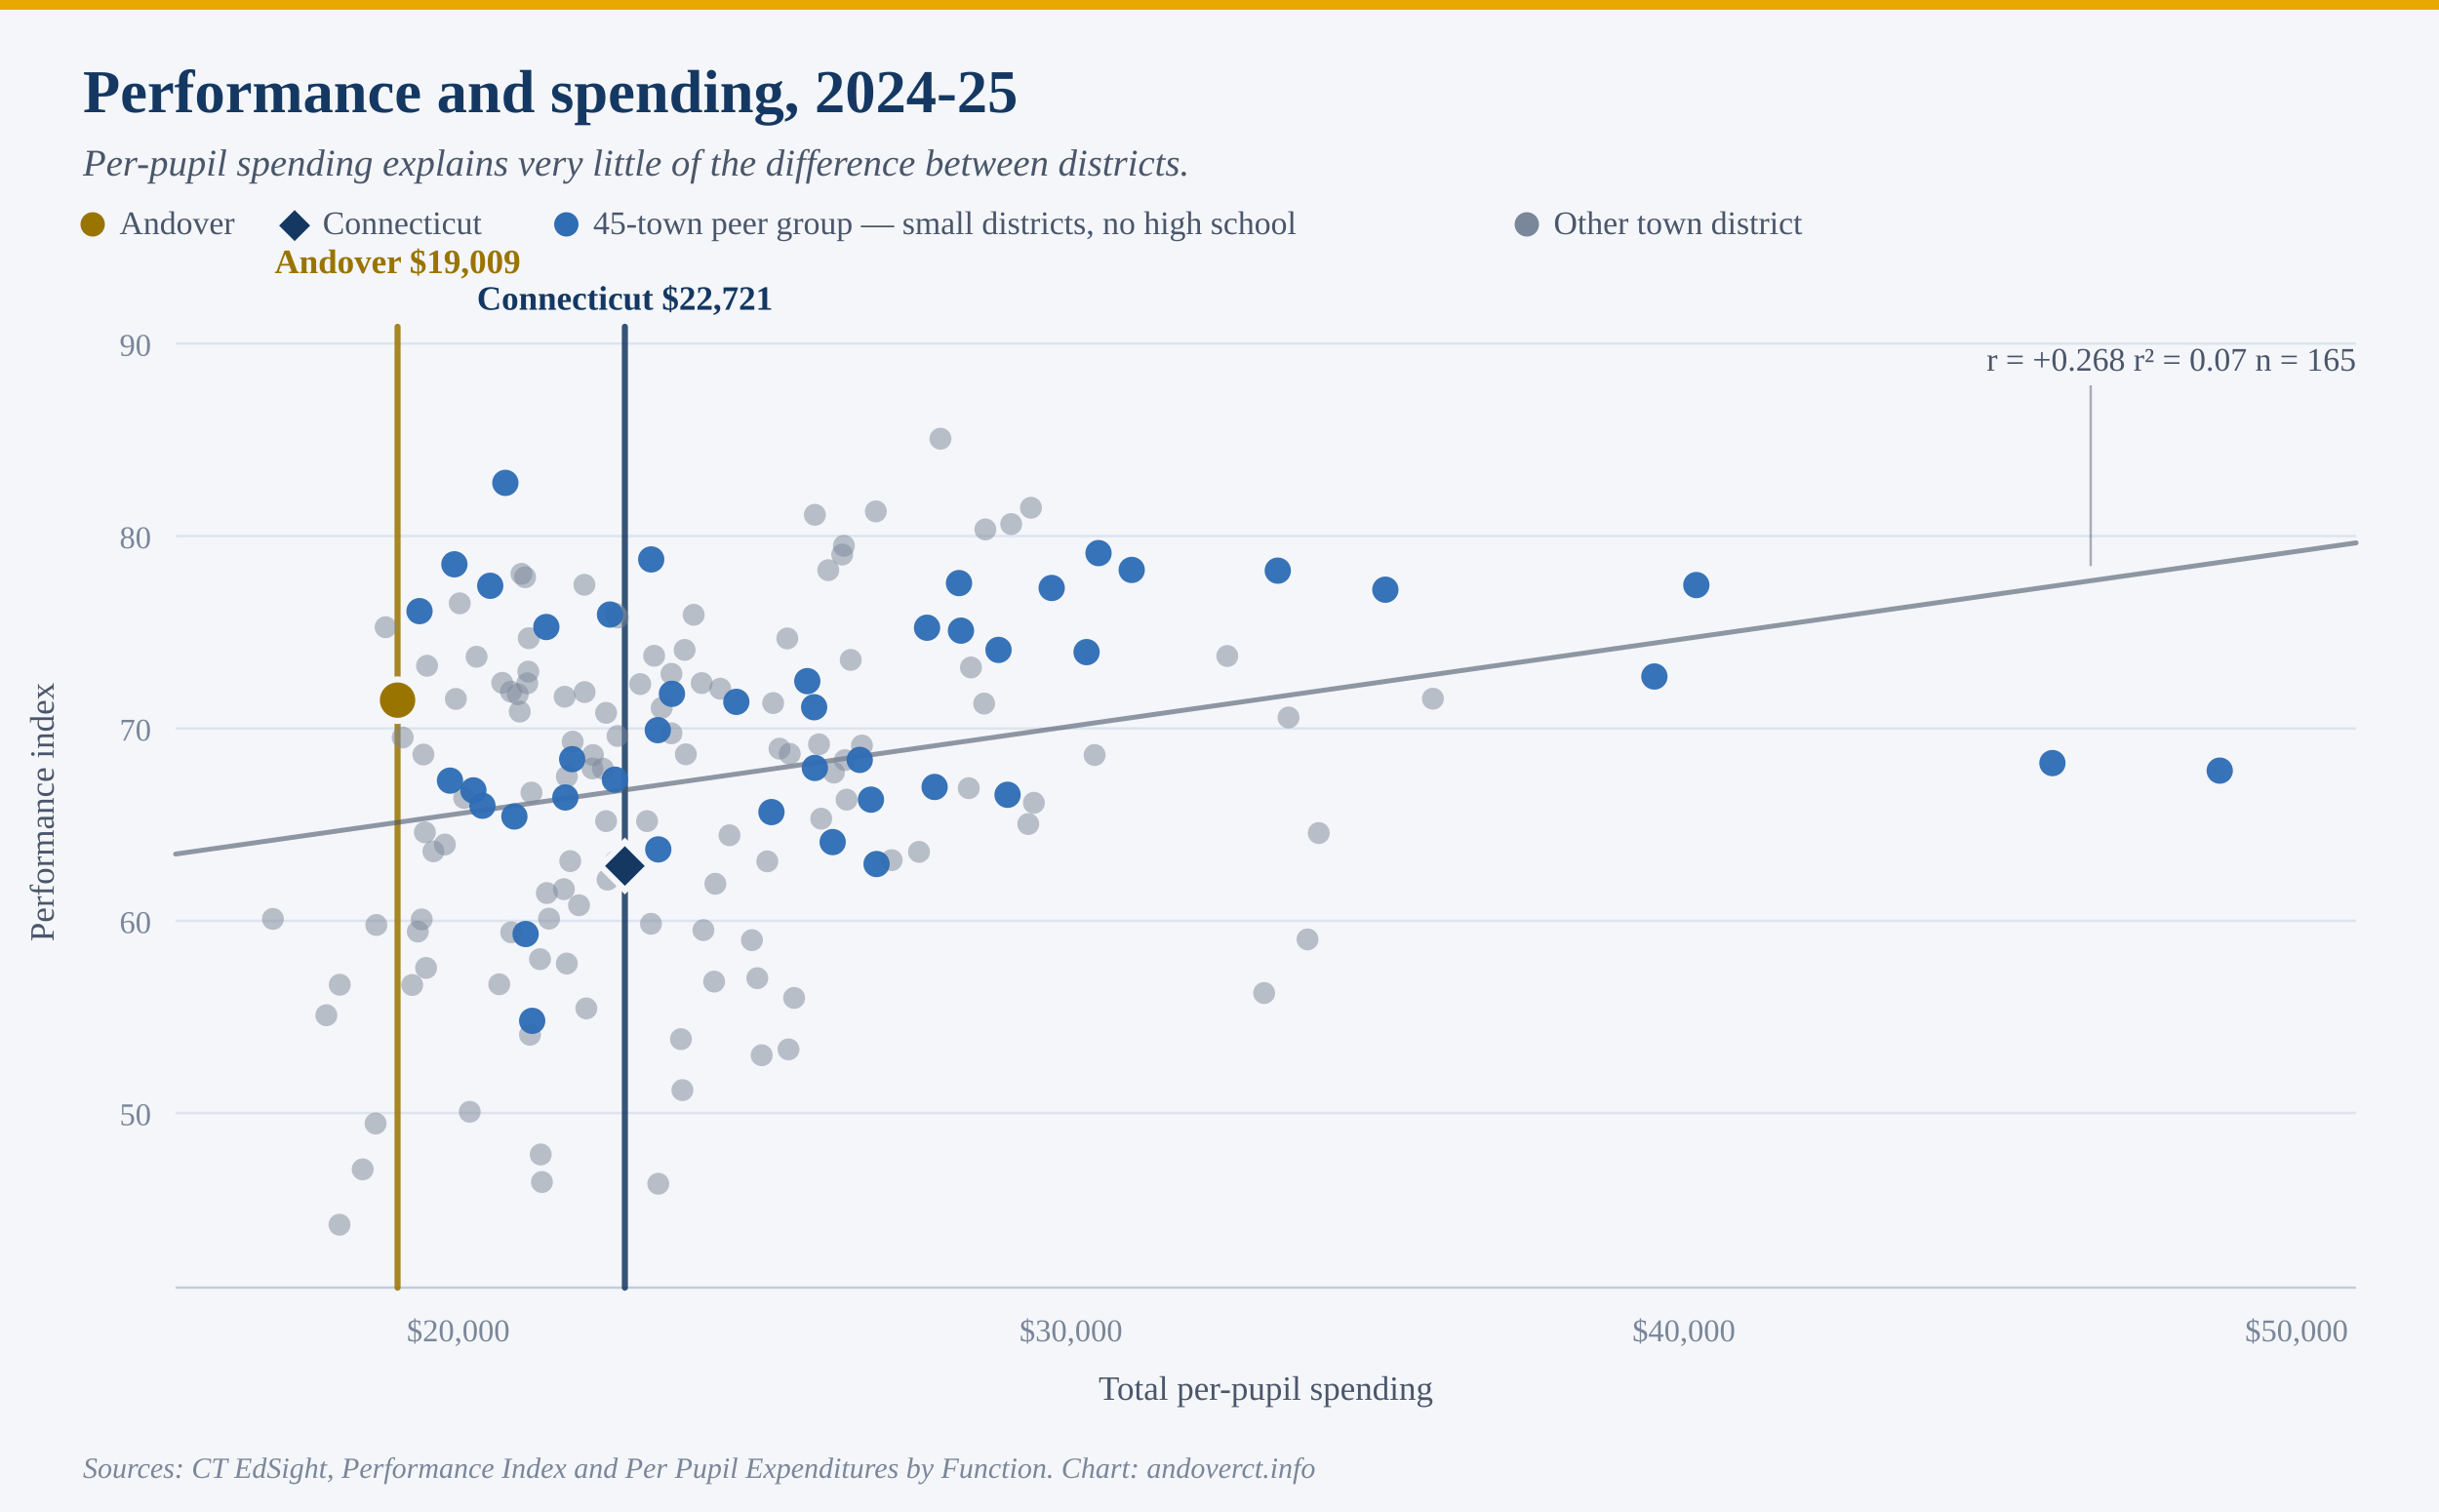
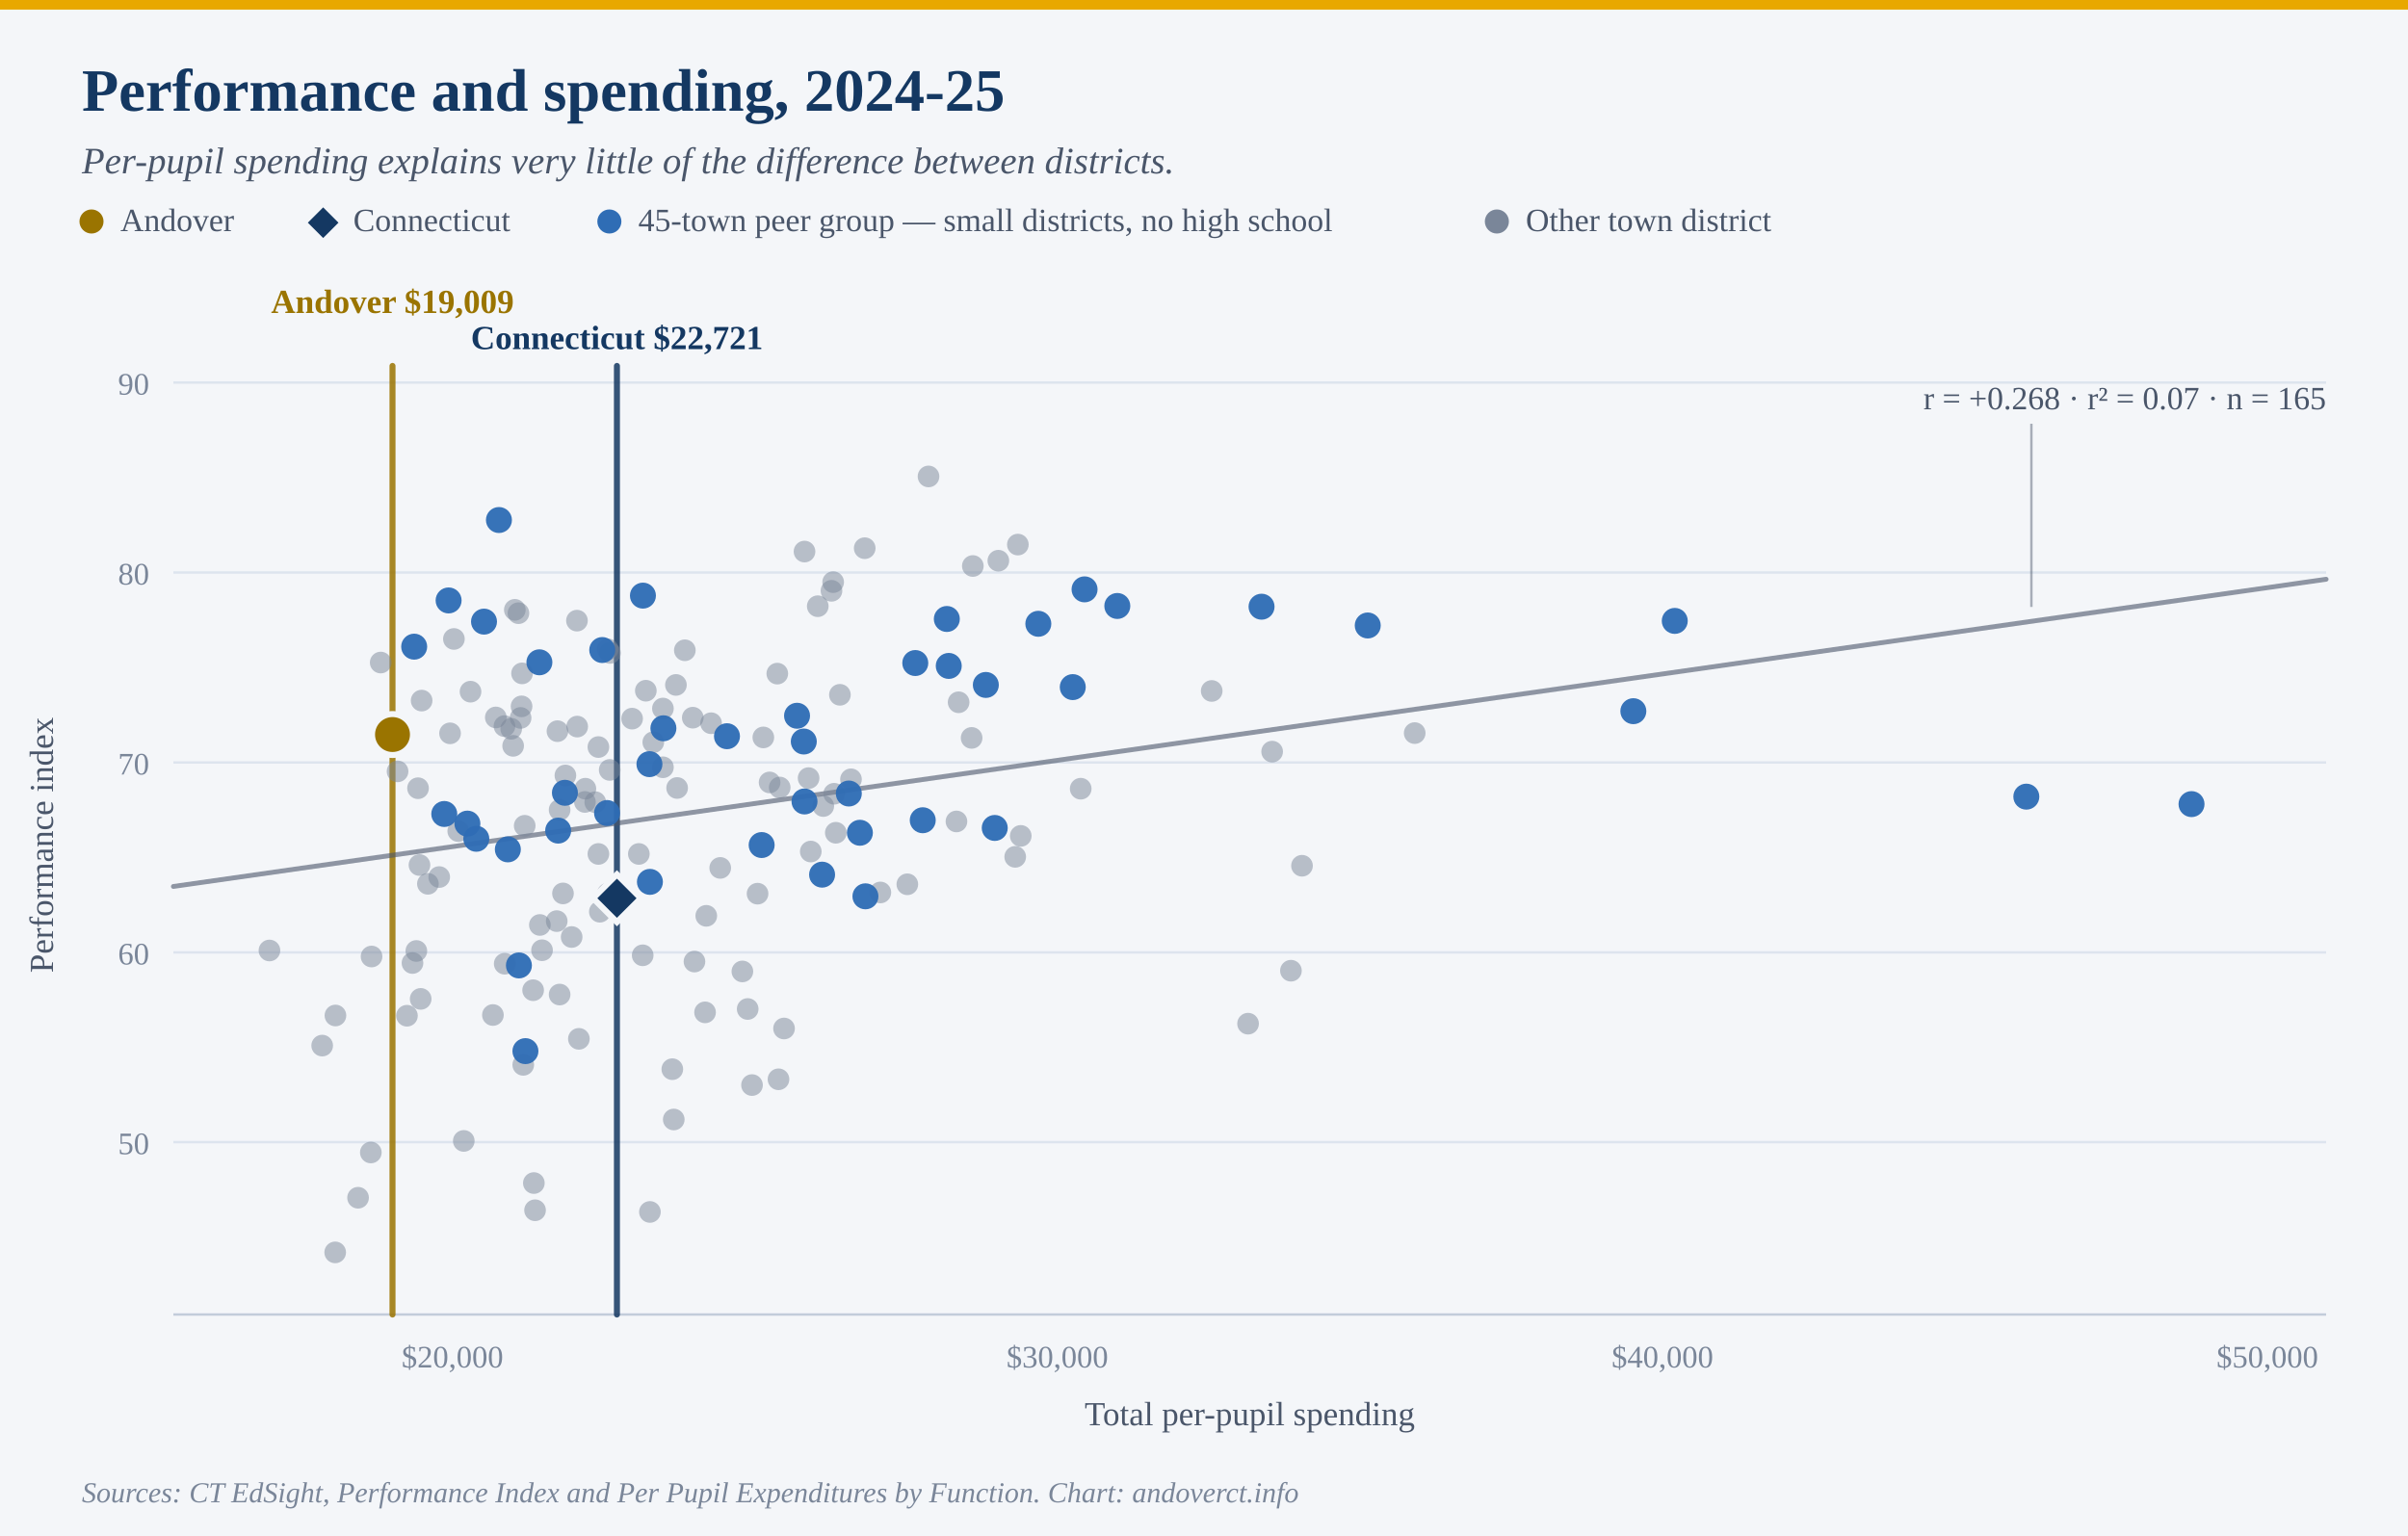
- <svg xmlns="http://www.w3.org/2000/svg" viewBox="0 0 1000 620" width="1000" height="620" role="img">
-   <rect width="1000" height="620" fill="#f4f6f9" />
+ <svg xmlns="http://www.w3.org/2000/svg" viewBox="0 0 1000 638" width="1000" height="638" role="img">
+   <rect width="1000" height="638" fill="#f4f6f9" />
  <rect x="0" y="0" width="1000" height="4" fill="#e8a800" />
  <text x="34" y="46" font-family="Georgia, 'Times New Roman', serif" font-size="25" font-weight="bold" fill="#143862">Performance and spending, 2024-25</text>
  <text x="34" y="72" font-family="Georgia, 'Times New Roman', serif" font-size="15.5" font-style="italic" fill="#4a566a">Per-pupil spending explains very little of the difference between districts.</text>
  <circle cx="38" cy="92" r="5" fill="#9a7400" />
-   <text x="49" y="96" font-family="Georgia, 'Times New Roman', serif" font-size="13.5" fill="#4a566a">Andover</text>
-   <rect x="116.3" y="88" width="9" height="9" fill="#143862" transform="rotate(45 120.8 92.5)" />
-   <text x="132.3" y="96" font-family="Georgia, 'Times New Roman', serif" font-size="13.5" fill="#4a566a">Connecticut</text>
-   <circle cx="232.2" cy="92" r="5" fill="#2f6db5" />
-   <text x="243.2" y="96" font-family="Georgia, 'Times New Roman', serif" font-size="13.5" fill="#4a566a">45-town peer group — small districts, no high school</text>
-   <circle cx="626.0" cy="92" r="5" fill="#7a8699" />
-   <text x="637.0" y="96" font-family="Georgia, 'Times New Roman', serif" font-size="13.5" fill="#4a566a">Other town district</text>
-   <line x1="72.0" y1="456.4" x2="966.0" y2="456.4" stroke="#dde4ee" stroke-width="1" stroke-opacity="1" stroke-linecap="butt" />
-   <text x="62.0" y="461.4" font-family="Georgia, 'Times New Roman', serif" font-size="13" fill="#7a8699" text-anchor="end" font-weight="normal" font-style="normal">50</text>
-   <line x1="72.0" y1="377.6" x2="966.0" y2="377.6" stroke="#dde4ee" stroke-width="1" stroke-opacity="1" stroke-linecap="butt" />
-   <text x="62.0" y="382.6" font-family="Georgia, 'Times New Roman', serif" font-size="13" fill="#7a8699" text-anchor="end" font-weight="normal" font-style="normal">60</text>
-   <line x1="72.0" y1="298.7" x2="966.0" y2="298.7" stroke="#dde4ee" stroke-width="1" stroke-opacity="1" stroke-linecap="butt" />
-   <text x="62.0" y="303.7" font-family="Georgia, 'Times New Roman', serif" font-size="13" fill="#7a8699" text-anchor="end" font-weight="normal" font-style="normal">70</text>
-   <line x1="72.0" y1="219.8" x2="966.0" y2="219.8" stroke="#dde4ee" stroke-width="1" stroke-opacity="1" stroke-linecap="butt" />
-   <text x="62.0" y="224.8" font-family="Georgia, 'Times New Roman', serif" font-size="13" fill="#7a8699" text-anchor="end" font-weight="normal" font-style="normal">80</text>
-   <line x1="72.0" y1="140.9" x2="966.0" y2="140.9" stroke="#dde4ee" stroke-width="1" stroke-opacity="1" stroke-linecap="butt" />
-   <text x="62.0" y="145.9" font-family="Georgia, 'Times New Roman', serif" font-size="13" fill="#7a8699" text-anchor="end" font-weight="normal" font-style="normal">90</text>
-   <text x="187.9" y="550.0" font-family="Georgia, 'Times New Roman', serif" font-size="13" fill="#7a8699" text-anchor="middle" font-weight="normal" font-style="normal">$20,000</text>
-   <text x="439.1" y="550.0" font-family="Georgia, 'Times New Roman', serif" font-size="13" fill="#7a8699" text-anchor="middle" font-weight="normal" font-style="normal">$30,000</text>
-   <text x="690.4" y="550.0" font-family="Georgia, 'Times New Roman', serif" font-size="13" fill="#7a8699" text-anchor="middle" font-weight="normal" font-style="normal">$40,000</text>
-   <text x="941.6" y="550.0" font-family="Georgia, 'Times New Roman', serif" font-size="13" fill="#7a8699" text-anchor="middle" font-weight="normal" font-style="normal">$50,000</text>
-   <line x1="72.0" y1="528.0" x2="966.0" y2="528.0" stroke="#c2ccda" stroke-width="1" stroke-opacity="1" stroke-linecap="butt" />
-   <text x="519.0" y="574.0" font-family="Georgia, 'Times New Roman', serif" font-size="14" fill="#4a566a" text-anchor="middle" font-weight="normal" font-style="normal">Total per-pupil spending</text>
-   <text x="22" y="333.0" font-family="Georgia, 'Times New Roman', serif" font-size="14" fill="#4a566a" text-anchor="middle" transform="rotate(-90 22 333.0)">Performance index</text>
-   <line x1="163.0" y1="134.0" x2="163.0" y2="528.0" stroke="#9a7400" stroke-width="2.5" stroke-opacity="0.85" stroke-linecap="round" />
-   <text x="163.0" y="112.0" font-family="Georgia, 'Times New Roman', serif" font-size="14" fill="#9a7400" text-anchor="middle" font-weight="bold" font-style="normal">Andover $19,009</text>
-   <line x1="256.2" y1="134.0" x2="256.2" y2="528.0" stroke="#143862" stroke-width="2.5" stroke-opacity="0.85" stroke-linecap="round" />
-   <text x="256.2" y="127.0" font-family="Georgia, 'Times New Roman', serif" font-size="14" fill="#143862" text-anchor="middle" font-weight="bold" font-style="normal">Connecticut $22,721</text>
-   <line x1="72.0" y1="350.2" x2="966.0" y2="222.6" stroke="#4a566a" stroke-width="2" stroke-opacity="0.6" stroke-linecap="round" />
-   <line x1="857.2" y1="158.0" x2="857.2" y2="232.1" stroke="#4a566a" stroke-width="1" stroke-opacity="0.45" stroke-linecap="butt" />
-   <text x="966.0" y="152.0" font-family="Georgia, 'Times New Roman', serif" font-size="13.5" fill="#4a566a" text-anchor="end" font-weight="normal" font-style="normal">r = +0.268   r² = 0.07   n = 165</text>
-   <circle cx="192.6" cy="455.9" r="4.5" fill="#7a8699" fill-opacity="0.5" />
-   <circle cx="252.4" cy="251.7" r="4.5" fill="#7a8699" fill-opacity="0.5" />
-   <circle cx="275.3" cy="300.7" r="4.5" fill="#7a8699" fill-opacity="0.5" />
-   <circle cx="165.1" cy="302.4" r="4.5" fill="#7a8699" fill-opacity="0.5" />
-   <circle cx="312.3" cy="432.7" r="4.5" fill="#7a8699" fill-opacity="0.5" />
-   <circle cx="271.3" cy="290.3" r="4.5" fill="#7a8699" fill-opacity="0.5" />
-   <circle cx="423.9" cy="329.2" r="4.5" fill="#7a8699" fill-opacity="0.5" />
-   <circle cx="148.7" cy="479.5" r="4.5" fill="#7a8699" fill-opacity="0.5" />
-   <circle cx="224.2" cy="366.2" r="4.5" fill="#7a8699" fill-opacity="0.5" />
-   <circle cx="243.1" cy="309.6" r="4.5" fill="#7a8699" fill-opacity="0.5" />
-   <circle cx="317.0" cy="288.3" r="4.5" fill="#7a8699" fill-opacity="0.5" />
-   <circle cx="215.3" cy="236.7" r="4.5" fill="#7a8699" fill-opacity="0.5" />
-   <circle cx="347.1" cy="327.9" r="4.5" fill="#7a8699" fill-opacity="0.5" />
-   <circle cx="253.2" cy="301.8" r="4.5" fill="#7a8699" fill-opacity="0.5" />
-   <circle cx="175.1" cy="273.0" r="4.5" fill="#7a8699" fill-opacity="0.5" />
-   <circle cx="247.2" cy="315.2" r="4.5" fill="#7a8699" fill-opacity="0.5" />
-   <circle cx="133.8" cy="416.3" r="4.5" fill="#7a8699" fill-opacity="0.5" />
-   <circle cx="359.1" cy="209.7" r="4.5" fill="#7a8699" fill-opacity="0.5" />
-   <circle cx="323.3" cy="430.3" r="4.5" fill="#7a8699" fill-opacity="0.5" />
-   <circle cx="275.3" cy="276.3" r="4.5" fill="#7a8699" fill-opacity="0.5" />
-   <circle cx="336.7" cy="335.7" r="4.5" fill="#7a8699" fill-opacity="0.5" />
-   <circle cx="281.2" cy="309.3" r="4.5" fill="#7a8699" fill-opacity="0.5" />
-   <circle cx="139.3" cy="403.8" r="4.5" fill="#7a8699" fill-opacity="0.5" />
-   <circle cx="174.7" cy="396.9" r="4.5" fill="#7a8699" fill-opacity="0.5" />
-   <circle cx="295.3" cy="282.4" r="4.5" fill="#7a8699" fill-opacity="0.5" />
-   <circle cx="365.6" cy="352.7" r="4.5" fill="#7a8699" fill-opacity="0.5" />
-   <circle cx="195.4" cy="269.3" r="4.5" fill="#7a8699" fill-opacity="0.5" />
-   <circle cx="172.9" cy="377.0" r="4.5" fill="#7a8699" fill-opacity="0.5" />
-   <circle cx="322.8" cy="261.8" r="4.5" fill="#7a8699" fill-opacity="0.5" />
-   <circle cx="213.8" cy="235.3" r="4.5" fill="#7a8699" fill-opacity="0.5" />
-   <circle cx="253.3" cy="253.2" r="4.5" fill="#7a8699" fill-opacity="0.5" />
-   <circle cx="239.7" cy="283.8" r="4.5" fill="#7a8699" fill-opacity="0.5" />
-   <circle cx="414.6" cy="214.9" r="4.5" fill="#7a8699" fill-opacity="0.5" />
-   <circle cx="171.3" cy="382.0" r="4.5" fill="#7a8699" fill-opacity="0.5" />
-   <circle cx="231.2" cy="364.6" r="4.5" fill="#7a8699" fill-opacity="0.5" />
-   <circle cx="284.4" cy="252.1" r="4.5" fill="#7a8699" fill-opacity="0.5" />
-   <circle cx="310.5" cy="401.1" r="4.5" fill="#7a8699" fill-opacity="0.5" />
-   <circle cx="222.2" cy="484.7" r="4.5" fill="#7a8699" fill-opacity="0.5" />
-   <circle cx="221.4" cy="393.3" r="4.5" fill="#7a8699" fill-opacity="0.5" />
-   <circle cx="319.6" cy="307.0" r="4.5" fill="#7a8699" fill-opacity="0.5" />
-   <circle cx="174.2" cy="341.3" r="4.5" fill="#7a8699" fill-opacity="0.5" />
-   <circle cx="346.0" cy="223.8" r="4.5" fill="#7a8699" fill-opacity="0.5" />
-   <circle cx="217.3" cy="424.3" r="4.5" fill="#7a8699" fill-opacity="0.5" />
-   <circle cx="111.9" cy="376.8" r="4.5" fill="#7a8699" fill-opacity="0.5" />
-   <circle cx="325.6" cy="409.2" r="4.5" fill="#7a8699" fill-opacity="0.5" />
-   <circle cx="341.9" cy="316.8" r="4.5" fill="#7a8699" fill-opacity="0.5" />
-   <circle cx="216.6" cy="275.4" r="4.5" fill="#7a8699" fill-opacity="0.5" />
-   <circle cx="233.8" cy="353.1" r="4.5" fill="#7a8699" fill-opacity="0.5" />
-   <circle cx="169.0" cy="403.9" r="4.5" fill="#7a8699" fill-opacity="0.5" />
-   <circle cx="139.2" cy="502.2" r="4.5" fill="#7a8699" fill-opacity="0.5" />
-   <circle cx="385.6" cy="179.9" r="4.5" fill="#7a8699" fill-opacity="0.5" />
-   <circle cx="287.7" cy="280.1" r="4.5" fill="#7a8699" fill-opacity="0.5" />
-   <circle cx="221.7" cy="473.4" r="4.5" fill="#7a8699" fill-opacity="0.5" />
-   <circle cx="269.9" cy="485.4" r="4.5" fill="#7a8699" fill-opacity="0.5" />
-   <circle cx="237.4" cy="371.2" r="4.5" fill="#7a8699" fill-opacity="0.5" />
-   <circle cx="265.3" cy="336.7" r="4.5" fill="#7a8699" fill-opacity="0.5" />
-   <circle cx="268.2" cy="268.9" r="4.5" fill="#7a8699" fill-opacity="0.5" />
-   <circle cx="242.9" cy="315.1" r="4.5" fill="#7a8699" fill-opacity="0.5" />
-   <circle cx="205.9" cy="280.0" r="4.5" fill="#7a8699" fill-opacity="0.5" />
-   <circle cx="216.2" cy="280.2" r="4.5" fill="#7a8699" fill-opacity="0.5" />
-   <circle cx="266.9" cy="378.8" r="4.5" fill="#7a8699" fill-opacity="0.5" />
-   <circle cx="279.8" cy="447.0" r="4.5" fill="#7a8699" fill-opacity="0.5" />
-   <circle cx="403.5" cy="288.5" r="4.5" fill="#7a8699" fill-opacity="0.5" />
-   <circle cx="248.5" cy="292.3" r="4.5" fill="#7a8699" fill-opacity="0.5" />
-   <circle cx="209.6" cy="382.3" r="4.5" fill="#7a8699" fill-opacity="0.5" />
-   <circle cx="248.5" cy="336.7" r="4.5" fill="#7a8699" fill-opacity="0.5" />
-   <circle cx="225.1" cy="376.7" r="4.5" fill="#7a8699" fill-opacity="0.5" />
-   <circle cx="234.8" cy="304.1" r="4.5" fill="#7a8699" fill-opacity="0.5" />
-   <circle cx="204.7" cy="403.6" r="4.5" fill="#7a8699" fill-opacity="0.5" />
-   <circle cx="536.1" cy="385.2" r="4.5" fill="#7a8699" fill-opacity="0.5" />
-   <circle cx="540.7" cy="341.6" r="4.5" fill="#7a8699" fill-opacity="0.5" />
-   <circle cx="280.7" cy="266.5" r="4.5" fill="#7a8699" fill-opacity="0.5" />
-   <circle cx="421.6" cy="337.9" r="4.5" fill="#7a8699" fill-opacity="0.5" />
-   <circle cx="397.2" cy="323.2" r="4.5" fill="#7a8699" fill-opacity="0.5" />
-   <circle cx="528.3" cy="294.2" r="4.5" fill="#7a8699" fill-opacity="0.5" />
-   <circle cx="213.1" cy="291.8" r="4.5" fill="#7a8699" fill-opacity="0.5" />
-   <circle cx="518.3" cy="407.2" r="4.5" fill="#7a8699" fill-opacity="0.5" />
-   <circle cx="503.2" cy="269.0" r="4.5" fill="#7a8699" fill-opacity="0.5" />
-   <circle cx="448.8" cy="309.6" r="4.5" fill="#7a8699" fill-opacity="0.5" />
-   <circle cx="323.8" cy="309.1" r="4.5" fill="#7a8699" fill-opacity="0.5" />
-   <circle cx="335.8" cy="305.2" r="4.5" fill="#7a8699" fill-opacity="0.5" />
-   <circle cx="231.5" cy="285.7" r="4.5" fill="#7a8699" fill-opacity="0.5" />
-   <circle cx="398.1" cy="273.7" r="4.5" fill="#7a8699" fill-opacity="0.5" />
-   <circle cx="339.6" cy="233.8" r="4.5" fill="#7a8699" fill-opacity="0.5" />
-   <circle cx="293.3" cy="362.4" r="4.5" fill="#7a8699" fill-opacity="0.5" />
-   <circle cx="353.4" cy="305.7" r="4.5" fill="#7a8699" fill-opacity="0.5" />
-   <circle cx="345.3" cy="227.4" r="4.5" fill="#7a8699" fill-opacity="0.5" />
-   <circle cx="216.8" cy="261.7" r="4.5" fill="#7a8699" fill-opacity="0.5" />
-   <circle cx="182.4" cy="346.3" r="4.5" fill="#7a8699" fill-opacity="0.5" />
-   <circle cx="190.3" cy="327.2" r="4.5" fill="#7a8699" fill-opacity="0.5" />
-   <circle cx="239.6" cy="239.8" r="4.5" fill="#7a8699" fill-opacity="0.5" />
-   <circle cx="232.4" cy="318.4" r="4.5" fill="#7a8699" fill-opacity="0.5" />
-   <circle cx="158.1" cy="257.2" r="4.5" fill="#7a8699" fill-opacity="0.5" />
-   <circle cx="186.9" cy="286.6" r="4.5" fill="#7a8699" fill-opacity="0.5" />
-   <circle cx="314.6" cy="353.2" r="4.5" fill="#7a8699" fill-opacity="0.5" />
-   <circle cx="292.8" cy="402.5" r="4.5" fill="#7a8699" fill-opacity="0.5" />
-   <circle cx="348.8" cy="270.6" r="4.5" fill="#7a8699" fill-opacity="0.5" />
-   <circle cx="240.4" cy="413.5" r="4.5" fill="#7a8699" fill-opacity="0.5" />
-   <circle cx="212.3" cy="284.7" r="4.5" fill="#7a8699" fill-opacity="0.5" />
-   <circle cx="252.4" cy="353.2" r="4.5" fill="#7a8699" fill-opacity="0.5" />
-   <circle cx="376.8" cy="349.3" r="4.5" fill="#7a8699" fill-opacity="0.5" />
-   <circle cx="209.5" cy="283.6" r="4.5" fill="#7a8699" fill-opacity="0.5" />
-   <circle cx="232.4" cy="395.1" r="4.5" fill="#7a8699" fill-opacity="0.5" />
-   <circle cx="188.5" cy="247.4" r="4.5" fill="#7a8699" fill-opacity="0.5" />
-   <circle cx="177.7" cy="349.1" r="4.5" fill="#7a8699" fill-opacity="0.5" />
-   <circle cx="299.1" cy="342.5" r="4.5" fill="#7a8699" fill-opacity="0.5" />
-   <circle cx="154.0" cy="460.7" r="4.5" fill="#7a8699" fill-opacity="0.5" />
-   <circle cx="346.4" cy="311.7" r="4.5" fill="#7a8699" fill-opacity="0.5" />
-   <circle cx="249.1" cy="360.7" r="4.5" fill="#7a8699" fill-opacity="0.5" />
-   <circle cx="262.5" cy="280.5" r="4.5" fill="#7a8699" fill-opacity="0.5" />
-   <circle cx="154.3" cy="379.3" r="4.5" fill="#7a8699" fill-opacity="0.5" />
-   <circle cx="587.5" cy="286.5" r="4.5" fill="#7a8699" fill-opacity="0.5" />
-   <circle cx="422.7" cy="208.2" r="4.5" fill="#7a8699" fill-opacity="0.5" />
-   <circle cx="404.0" cy="217.1" r="4.5" fill="#7a8699" fill-opacity="0.5" />
-   <circle cx="217.9" cy="325.0" r="4.5" fill="#7a8699" fill-opacity="0.5" />
-   <circle cx="334.1" cy="211.1" r="4.5" fill="#7a8699" fill-opacity="0.5" />
-   <circle cx="279.2" cy="426.1" r="4.5" fill="#7a8699" fill-opacity="0.5" />
-   <circle cx="308.3" cy="385.5" r="4.5" fill="#7a8699" fill-opacity="0.5" />
-   <circle cx="288.4" cy="381.4" r="4.5" fill="#7a8699" fill-opacity="0.5" />
-   <circle cx="173.6" cy="309.4" r="4.5" fill="#7a8699" fill-opacity="0.5" />
-   <circle cx="352.5" cy="311.6" r="5.4" fill="#2f6db5" fill-opacity="0.95" />
-   <circle cx="234.6" cy="311.3" r="5.4" fill="#2f6db5" fill-opacity="0.95" />
-   <circle cx="186.3" cy="231.4" r="5.4" fill="#2f6db5" fill-opacity="0.95" />
-   <circle cx="331.0" cy="279.3" r="5.4" fill="#2f6db5" fill-opacity="0.95" />
-   <circle cx="194.1" cy="324.1" r="5.4" fill="#2f6db5" fill-opacity="0.95" />
-   <circle cx="678.3" cy="277.4" r="5.4" fill="#2f6db5" fill-opacity="0.95" />
-   <circle cx="184.5" cy="320.1" r="5.4" fill="#2f6db5" fill-opacity="0.95" />
-   <circle cx="341.4" cy="345.3" r="5.4" fill="#2f6db5" fill-opacity="0.95" />
-   <circle cx="393.2" cy="239.1" r="5.4" fill="#2f6db5" fill-opacity="0.95" />
-   <circle cx="523.9" cy="234.0" r="5.4" fill="#2f6db5" fill-opacity="0.95" />
-   <circle cx="252.1" cy="319.7" r="5.4" fill="#2f6db5" fill-opacity="0.95" />
-   <circle cx="695.5" cy="239.9" r="5.4" fill="#2f6db5" fill-opacity="0.95" />
-   <circle cx="409.4" cy="266.5" r="5.4" fill="#2f6db5" fill-opacity="0.95" />
-   <circle cx="250.1" cy="252.0" r="5.4" fill="#2f6db5" fill-opacity="0.95" />
-   <circle cx="267.0" cy="229.4" r="5.4" fill="#2f6db5" fill-opacity="0.95" />
-   <circle cx="394.0" cy="258.6" r="5.4" fill="#2f6db5" fill-opacity="0.95" />
-   <circle cx="269.7" cy="299.4" r="5.4" fill="#2f6db5" fill-opacity="0.95" />
-   <circle cx="383.2" cy="322.7" r="5.4" fill="#2f6db5" fill-opacity="0.95" />
-   <circle cx="445.5" cy="267.4" r="5.4" fill="#2f6db5" fill-opacity="0.95" />
-   <circle cx="224.0" cy="257.1" r="5.4" fill="#2f6db5" fill-opacity="0.95" />
-   <circle cx="568.0" cy="241.8" r="5.4" fill="#2f6db5" fill-opacity="0.95" />
-   <circle cx="197.8" cy="330.4" r="5.4" fill="#2f6db5" fill-opacity="0.95" />
-   <circle cx="380.1" cy="257.4" r="5.4" fill="#2f6db5" fill-opacity="0.95" />
-   <circle cx="172.0" cy="250.6" r="5.4" fill="#2f6db5" fill-opacity="0.95" />
-   <circle cx="301.9" cy="287.8" r="5.4" fill="#2f6db5" fill-opacity="0.95" />
-   <circle cx="841.5" cy="312.9" r="5.4" fill="#2f6db5" fill-opacity="0.95" />
-   <circle cx="333.8" cy="290.0" r="5.4" fill="#2f6db5" fill-opacity="0.95" />
-   <circle cx="201.0" cy="240.2" r="5.4" fill="#2f6db5" fill-opacity="0.95" />
-   <circle cx="275.5" cy="284.5" r="5.4" fill="#2f6db5" fill-opacity="0.95" />
-   <circle cx="334.1" cy="314.9" r="5.4" fill="#2f6db5" fill-opacity="0.95" />
-   <circle cx="450.4" cy="226.8" r="5.4" fill="#2f6db5" fill-opacity="0.95" />
-   <circle cx="231.8" cy="327.0" r="5.4" fill="#2f6db5" fill-opacity="0.95" />
-   <circle cx="464.0" cy="233.7" r="5.4" fill="#2f6db5" fill-opacity="0.95" />
-   <circle cx="359.4" cy="354.3" r="5.4" fill="#2f6db5" fill-opacity="0.95" />
-   <circle cx="910.1" cy="316.0" r="5.4" fill="#2f6db5" fill-opacity="0.95" />
-   <circle cx="431.2" cy="241.1" r="5.4" fill="#2f6db5" fill-opacity="0.95" />
-   <circle cx="218.2" cy="418.6" r="5.4" fill="#2f6db5" fill-opacity="0.95" />
-   <circle cx="215.5" cy="383.0" r="5.4" fill="#2f6db5" fill-opacity="0.95" />
-   <circle cx="357.1" cy="327.9" r="5.4" fill="#2f6db5" fill-opacity="0.95" />
-   <circle cx="316.3" cy="333.0" r="5.4" fill="#2f6db5" fill-opacity="0.95" />
-   <circle cx="413.1" cy="325.9" r="5.4" fill="#2f6db5" fill-opacity="0.95" />
-   <circle cx="269.9" cy="348.3" r="5.4" fill="#2f6db5" fill-opacity="0.95" />
-   <circle cx="207.2" cy="198.0" r="5.4" fill="#2f6db5" fill-opacity="0.95" />
-   <circle cx="210.9" cy="334.8" r="5.4" fill="#2f6db5" fill-opacity="0.95" />
-   <circle cx="163.0" cy="287.1" r="8.5" fill="#9a7400" fill-opacity="1" stroke="#f4f6f9" stroke-width="2.5" />
-   <rect x="249.2" y="348.1" width="14" height="14" fill="#143862" stroke="#f4f6f9" stroke-width="2.5" transform="rotate(45 256.2 355.1)" />
-   <text x="34" y="606" font-family="Georgia, 'Times New Roman', serif" font-size="12" font-style="italic" fill="#7a8699">Sources: CT EdSight, Performance Index and Per Pupil Expenditures by Function. Chart: andoverct.info</text>
+   <text x="50" y="96" font-family="Georgia, 'Times New Roman', serif" font-size="13.5" fill="#4a566a">Andover</text>
+   <rect x="129.703" y="88" width="9" height="9" fill="#143862" transform="rotate(45 134.2031 92.5)" />
+   <text x="146.703" y="96" font-family="Georgia, 'Times New Roman', serif" font-size="13.5" fill="#4a566a">Connecticut</text>
+   <circle cx="253.062" cy="92" r="5" fill="#2f6db5" />
+   <text x="265.062" y="96" font-family="Georgia, 'Times New Roman', serif" font-size="13.5" fill="#4a566a">45-town peer group — small districts, no high school</text>
+   <circle cx="621.625" cy="92" r="5" fill="#7a8699" />
+   <text x="633.625" y="96" font-family="Georgia, 'Times New Roman', serif" font-size="13.5" fill="#4a566a">Other town district</text>
+   <line x1="72.0" y1="474.4" x2="966.0" y2="474.4" stroke="#dde4ee" stroke-width="1" stroke-opacity="1" stroke-linecap="butt" />
+   <text x="62.0" y="479.4" font-family="Georgia, 'Times New Roman', serif" font-size="13" fill="#7a8699" text-anchor="end" font-weight="normal" font-style="normal">50</text>
+   <line x1="72.0" y1="395.6" x2="966.0" y2="395.6" stroke="#dde4ee" stroke-width="1" stroke-opacity="1" stroke-linecap="butt" />
+   <text x="62.0" y="400.6" font-family="Georgia, 'Times New Roman', serif" font-size="13" fill="#7a8699" text-anchor="end" font-weight="normal" font-style="normal">60</text>
+   <line x1="72.0" y1="316.7" x2="966.0" y2="316.7" stroke="#dde4ee" stroke-width="1" stroke-opacity="1" stroke-linecap="butt" />
+   <text x="62.0" y="321.7" font-family="Georgia, 'Times New Roman', serif" font-size="13" fill="#7a8699" text-anchor="end" font-weight="normal" font-style="normal">70</text>
+   <line x1="72.0" y1="237.8" x2="966.0" y2="237.8" stroke="#dde4ee" stroke-width="1" stroke-opacity="1" stroke-linecap="butt" />
+   <text x="62.0" y="242.8" font-family="Georgia, 'Times New Roman', serif" font-size="13" fill="#7a8699" text-anchor="end" font-weight="normal" font-style="normal">80</text>
+   <line x1="72.0" y1="158.9" x2="966.0" y2="158.9" stroke="#dde4ee" stroke-width="1" stroke-opacity="1" stroke-linecap="butt" />
+   <text x="62.0" y="163.9" font-family="Georgia, 'Times New Roman', serif" font-size="13" fill="#7a8699" text-anchor="end" font-weight="normal" font-style="normal">90</text>
+   <text x="187.9" y="568.0" font-family="Georgia, 'Times New Roman', serif" font-size="13" fill="#7a8699" text-anchor="middle" font-weight="normal" font-style="normal">$20,000</text>
+   <text x="439.1" y="568.0" font-family="Georgia, 'Times New Roman', serif" font-size="13" fill="#7a8699" text-anchor="middle" font-weight="normal" font-style="normal">$30,000</text>
+   <text x="690.4" y="568.0" font-family="Georgia, 'Times New Roman', serif" font-size="13" fill="#7a8699" text-anchor="middle" font-weight="normal" font-style="normal">$40,000</text>
+   <text x="941.6" y="568.0" font-family="Georgia, 'Times New Roman', serif" font-size="13" fill="#7a8699" text-anchor="middle" font-weight="normal" font-style="normal">$50,000</text>
+   <line x1="72.0" y1="546.0" x2="966.0" y2="546.0" stroke="#c2ccda" stroke-width="1" stroke-opacity="1" stroke-linecap="butt" />
+   <text x="519.0" y="592.0" font-family="Georgia, 'Times New Roman', serif" font-size="14" fill="#4a566a" text-anchor="middle" font-weight="normal" font-style="normal">Total per-pupil spending</text>
+   <text x="22" y="351.0" font-family="Georgia, 'Times New Roman', serif" font-size="14" fill="#4a566a" text-anchor="middle" transform="rotate(-90 22 351.0)">Performance index</text>
+   <line x1="163.0" y1="152.0" x2="163.0" y2="546.0" stroke="#9a7400" stroke-width="2.5" stroke-opacity="0.85" stroke-linecap="round" />
+   <text x="163.0" y="130.0" font-family="Georgia, 'Times New Roman', serif" font-size="14" fill="#9a7400" text-anchor="middle" font-weight="bold" font-style="normal">Andover $19,009</text>
+   <line x1="256.2" y1="152.0" x2="256.2" y2="546.0" stroke="#143862" stroke-width="2.5" stroke-opacity="0.85" stroke-linecap="round" />
+   <text x="256.2" y="145.0" font-family="Georgia, 'Times New Roman', serif" font-size="14" fill="#143862" text-anchor="middle" font-weight="bold" font-style="normal">Connecticut $22,721</text>
+   <line x1="72.0" y1="368.2" x2="966.0" y2="240.6" stroke="#4a566a" stroke-width="2" stroke-opacity="0.6" stroke-linecap="round" />
+   <line x1="843.6" y1="176.0" x2="843.6" y2="252.1" stroke="#4a566a" stroke-width="1" stroke-opacity="0.45" stroke-linecap="butt" />
+   <text x="966.0" y="170.0" font-family="Georgia, 'Times New Roman', serif" font-size="13.5" fill="#4a566a" text-anchor="end" font-weight="normal" font-style="normal">r = +0.268  ·  r² = 0.07  ·  n = 165</text>
+   <circle cx="192.6" cy="473.9" r="4.5" fill="#7a8699" fill-opacity="0.5" />
+   <circle cx="252.4" cy="269.7" r="4.5" fill="#7a8699" fill-opacity="0.5" />
+   <circle cx="275.3" cy="318.7" r="4.5" fill="#7a8699" fill-opacity="0.5" />
+   <circle cx="165.1" cy="320.4" r="4.5" fill="#7a8699" fill-opacity="0.5" />
+   <circle cx="312.3" cy="450.7" r="4.5" fill="#7a8699" fill-opacity="0.5" />
+   <circle cx="271.3" cy="308.3" r="4.5" fill="#7a8699" fill-opacity="0.5" />
+   <circle cx="423.9" cy="347.2" r="4.5" fill="#7a8699" fill-opacity="0.5" />
+   <circle cx="148.7" cy="497.5" r="4.5" fill="#7a8699" fill-opacity="0.5" />
+   <circle cx="224.2" cy="384.2" r="4.5" fill="#7a8699" fill-opacity="0.5" />
+   <circle cx="243.1" cy="327.6" r="4.5" fill="#7a8699" fill-opacity="0.5" />
+   <circle cx="317.0" cy="306.3" r="4.5" fill="#7a8699" fill-opacity="0.5" />
+   <circle cx="215.3" cy="254.7" r="4.5" fill="#7a8699" fill-opacity="0.5" />
+   <circle cx="347.1" cy="345.9" r="4.5" fill="#7a8699" fill-opacity="0.5" />
+   <circle cx="253.2" cy="319.8" r="4.5" fill="#7a8699" fill-opacity="0.5" />
+   <circle cx="175.1" cy="291.0" r="4.5" fill="#7a8699" fill-opacity="0.5" />
+   <circle cx="247.2" cy="333.2" r="4.5" fill="#7a8699" fill-opacity="0.5" />
+   <circle cx="133.8" cy="434.3" r="4.5" fill="#7a8699" fill-opacity="0.5" />
+   <circle cx="359.1" cy="227.7" r="4.5" fill="#7a8699" fill-opacity="0.5" />
+   <circle cx="323.3" cy="448.3" r="4.5" fill="#7a8699" fill-opacity="0.5" />
+   <circle cx="275.3" cy="294.3" r="4.5" fill="#7a8699" fill-opacity="0.5" />
+   <circle cx="336.7" cy="353.7" r="4.5" fill="#7a8699" fill-opacity="0.5" />
+   <circle cx="281.2" cy="327.3" r="4.5" fill="#7a8699" fill-opacity="0.5" />
+   <circle cx="139.3" cy="421.8" r="4.5" fill="#7a8699" fill-opacity="0.5" />
+   <circle cx="174.7" cy="414.9" r="4.5" fill="#7a8699" fill-opacity="0.5" />
+   <circle cx="295.3" cy="300.4" r="4.5" fill="#7a8699" fill-opacity="0.5" />
+   <circle cx="365.6" cy="370.7" r="4.5" fill="#7a8699" fill-opacity="0.5" />
+   <circle cx="195.4" cy="287.3" r="4.5" fill="#7a8699" fill-opacity="0.5" />
+   <circle cx="172.9" cy="395.0" r="4.5" fill="#7a8699" fill-opacity="0.5" />
+   <circle cx="322.8" cy="279.8" r="4.5" fill="#7a8699" fill-opacity="0.5" />
+   <circle cx="213.8" cy="253.3" r="4.5" fill="#7a8699" fill-opacity="0.5" />
+   <circle cx="253.3" cy="271.2" r="4.5" fill="#7a8699" fill-opacity="0.5" />
+   <circle cx="239.7" cy="301.8" r="4.5" fill="#7a8699" fill-opacity="0.5" />
+   <circle cx="414.6" cy="232.9" r="4.5" fill="#7a8699" fill-opacity="0.5" />
+   <circle cx="171.3" cy="400.0" r="4.5" fill="#7a8699" fill-opacity="0.5" />
+   <circle cx="231.2" cy="382.6" r="4.5" fill="#7a8699" fill-opacity="0.5" />
+   <circle cx="284.4" cy="270.1" r="4.5" fill="#7a8699" fill-opacity="0.5" />
+   <circle cx="310.5" cy="419.1" r="4.5" fill="#7a8699" fill-opacity="0.5" />
+   <circle cx="222.2" cy="502.7" r="4.5" fill="#7a8699" fill-opacity="0.5" />
+   <circle cx="221.4" cy="411.3" r="4.5" fill="#7a8699" fill-opacity="0.5" />
+   <circle cx="319.6" cy="325.0" r="4.5" fill="#7a8699" fill-opacity="0.5" />
+   <circle cx="174.2" cy="359.3" r="4.5" fill="#7a8699" fill-opacity="0.5" />
+   <circle cx="346.0" cy="241.8" r="4.5" fill="#7a8699" fill-opacity="0.5" />
+   <circle cx="217.3" cy="442.3" r="4.5" fill="#7a8699" fill-opacity="0.5" />
+   <circle cx="111.9" cy="394.8" r="4.5" fill="#7a8699" fill-opacity="0.5" />
+   <circle cx="325.6" cy="427.2" r="4.5" fill="#7a8699" fill-opacity="0.5" />
+   <circle cx="341.9" cy="334.8" r="4.5" fill="#7a8699" fill-opacity="0.5" />
+   <circle cx="216.6" cy="293.4" r="4.5" fill="#7a8699" fill-opacity="0.5" />
+   <circle cx="233.8" cy="371.1" r="4.5" fill="#7a8699" fill-opacity="0.5" />
+   <circle cx="169.0" cy="421.9" r="4.5" fill="#7a8699" fill-opacity="0.5" />
+   <circle cx="139.2" cy="520.2" r="4.5" fill="#7a8699" fill-opacity="0.5" />
+   <circle cx="385.6" cy="197.9" r="4.5" fill="#7a8699" fill-opacity="0.5" />
+   <circle cx="287.7" cy="298.1" r="4.5" fill="#7a8699" fill-opacity="0.5" />
+   <circle cx="221.7" cy="491.4" r="4.5" fill="#7a8699" fill-opacity="0.5" />
+   <circle cx="269.9" cy="503.4" r="4.5" fill="#7a8699" fill-opacity="0.5" />
+   <circle cx="237.4" cy="389.2" r="4.5" fill="#7a8699" fill-opacity="0.5" />
+   <circle cx="265.3" cy="354.7" r="4.5" fill="#7a8699" fill-opacity="0.5" />
+   <circle cx="268.2" cy="286.9" r="4.5" fill="#7a8699" fill-opacity="0.5" />
+   <circle cx="242.9" cy="333.1" r="4.5" fill="#7a8699" fill-opacity="0.5" />
+   <circle cx="205.9" cy="298.0" r="4.5" fill="#7a8699" fill-opacity="0.5" />
+   <circle cx="216.2" cy="298.2" r="4.5" fill="#7a8699" fill-opacity="0.5" />
+   <circle cx="266.9" cy="396.8" r="4.5" fill="#7a8699" fill-opacity="0.5" />
+   <circle cx="279.8" cy="465.0" r="4.5" fill="#7a8699" fill-opacity="0.5" />
+   <circle cx="403.5" cy="306.5" r="4.5" fill="#7a8699" fill-opacity="0.5" />
+   <circle cx="248.5" cy="310.3" r="4.5" fill="#7a8699" fill-opacity="0.5" />
+   <circle cx="209.6" cy="400.3" r="4.5" fill="#7a8699" fill-opacity="0.5" />
+   <circle cx="248.5" cy="354.7" r="4.5" fill="#7a8699" fill-opacity="0.5" />
+   <circle cx="225.1" cy="394.7" r="4.5" fill="#7a8699" fill-opacity="0.5" />
+   <circle cx="234.8" cy="322.1" r="4.5" fill="#7a8699" fill-opacity="0.5" />
+   <circle cx="204.7" cy="421.6" r="4.5" fill="#7a8699" fill-opacity="0.5" />
+   <circle cx="536.1" cy="403.2" r="4.5" fill="#7a8699" fill-opacity="0.5" />
+   <circle cx="540.7" cy="359.6" r="4.5" fill="#7a8699" fill-opacity="0.5" />
+   <circle cx="280.7" cy="284.5" r="4.5" fill="#7a8699" fill-opacity="0.5" />
+   <circle cx="421.6" cy="355.9" r="4.5" fill="#7a8699" fill-opacity="0.5" />
+   <circle cx="397.2" cy="341.2" r="4.5" fill="#7a8699" fill-opacity="0.5" />
+   <circle cx="528.3" cy="312.2" r="4.5" fill="#7a8699" fill-opacity="0.5" />
+   <circle cx="213.1" cy="309.8" r="4.5" fill="#7a8699" fill-opacity="0.5" />
+   <circle cx="518.3" cy="425.2" r="4.5" fill="#7a8699" fill-opacity="0.5" />
+   <circle cx="503.2" cy="287.0" r="4.5" fill="#7a8699" fill-opacity="0.5" />
+   <circle cx="448.8" cy="327.6" r="4.5" fill="#7a8699" fill-opacity="0.5" />
+   <circle cx="323.8" cy="327.1" r="4.5" fill="#7a8699" fill-opacity="0.5" />
+   <circle cx="335.8" cy="323.2" r="4.5" fill="#7a8699" fill-opacity="0.5" />
+   <circle cx="231.5" cy="303.7" r="4.5" fill="#7a8699" fill-opacity="0.5" />
+   <circle cx="398.1" cy="291.7" r="4.5" fill="#7a8699" fill-opacity="0.5" />
+   <circle cx="339.6" cy="251.8" r="4.5" fill="#7a8699" fill-opacity="0.5" />
+   <circle cx="293.3" cy="380.4" r="4.5" fill="#7a8699" fill-opacity="0.5" />
+   <circle cx="353.4" cy="323.7" r="4.5" fill="#7a8699" fill-opacity="0.5" />
+   <circle cx="345.3" cy="245.4" r="4.5" fill="#7a8699" fill-opacity="0.5" />
+   <circle cx="216.8" cy="279.7" r="4.5" fill="#7a8699" fill-opacity="0.5" />
+   <circle cx="182.4" cy="364.3" r="4.5" fill="#7a8699" fill-opacity="0.5" />
+   <circle cx="190.3" cy="345.2" r="4.5" fill="#7a8699" fill-opacity="0.5" />
+   <circle cx="239.6" cy="257.8" r="4.5" fill="#7a8699" fill-opacity="0.5" />
+   <circle cx="232.4" cy="336.4" r="4.5" fill="#7a8699" fill-opacity="0.5" />
+   <circle cx="158.1" cy="275.2" r="4.5" fill="#7a8699" fill-opacity="0.5" />
+   <circle cx="186.9" cy="304.6" r="4.5" fill="#7a8699" fill-opacity="0.5" />
+   <circle cx="314.6" cy="371.2" r="4.5" fill="#7a8699" fill-opacity="0.5" />
+   <circle cx="292.8" cy="420.5" r="4.5" fill="#7a8699" fill-opacity="0.5" />
+   <circle cx="348.8" cy="288.6" r="4.5" fill="#7a8699" fill-opacity="0.5" />
+   <circle cx="240.4" cy="431.5" r="4.5" fill="#7a8699" fill-opacity="0.5" />
+   <circle cx="212.3" cy="302.7" r="4.5" fill="#7a8699" fill-opacity="0.5" />
+   <circle cx="252.4" cy="371.2" r="4.5" fill="#7a8699" fill-opacity="0.5" />
+   <circle cx="376.8" cy="367.3" r="4.5" fill="#7a8699" fill-opacity="0.5" />
+   <circle cx="209.5" cy="301.6" r="4.5" fill="#7a8699" fill-opacity="0.5" />
+   <circle cx="232.4" cy="413.1" r="4.5" fill="#7a8699" fill-opacity="0.5" />
+   <circle cx="188.5" cy="265.4" r="4.5" fill="#7a8699" fill-opacity="0.5" />
+   <circle cx="177.7" cy="367.1" r="4.5" fill="#7a8699" fill-opacity="0.5" />
+   <circle cx="299.1" cy="360.5" r="4.5" fill="#7a8699" fill-opacity="0.5" />
+   <circle cx="154.0" cy="478.7" r="4.5" fill="#7a8699" fill-opacity="0.5" />
+   <circle cx="346.4" cy="329.7" r="4.5" fill="#7a8699" fill-opacity="0.5" />
+   <circle cx="249.1" cy="378.7" r="4.5" fill="#7a8699" fill-opacity="0.5" />
+   <circle cx="262.5" cy="298.5" r="4.5" fill="#7a8699" fill-opacity="0.5" />
+   <circle cx="154.3" cy="397.3" r="4.5" fill="#7a8699" fill-opacity="0.5" />
+   <circle cx="587.5" cy="304.5" r="4.5" fill="#7a8699" fill-opacity="0.5" />
+   <circle cx="422.7" cy="226.2" r="4.5" fill="#7a8699" fill-opacity="0.5" />
+   <circle cx="404.0" cy="235.1" r="4.5" fill="#7a8699" fill-opacity="0.5" />
+   <circle cx="217.9" cy="343.0" r="4.5" fill="#7a8699" fill-opacity="0.5" />
+   <circle cx="334.1" cy="229.1" r="4.5" fill="#7a8699" fill-opacity="0.5" />
+   <circle cx="279.2" cy="444.1" r="4.5" fill="#7a8699" fill-opacity="0.5" />
+   <circle cx="308.3" cy="403.5" r="4.5" fill="#7a8699" fill-opacity="0.5" />
+   <circle cx="288.4" cy="399.4" r="4.5" fill="#7a8699" fill-opacity="0.5" />
+   <circle cx="173.6" cy="327.4" r="4.5" fill="#7a8699" fill-opacity="0.5" />
+   <circle cx="352.5" cy="329.6" r="5.4" fill="#2f6db5" fill-opacity="0.95" />
+   <circle cx="234.6" cy="329.3" r="5.4" fill="#2f6db5" fill-opacity="0.95" />
+   <circle cx="186.3" cy="249.4" r="5.4" fill="#2f6db5" fill-opacity="0.95" />
+   <circle cx="331.0" cy="297.3" r="5.4" fill="#2f6db5" fill-opacity="0.95" />
+   <circle cx="194.1" cy="342.1" r="5.4" fill="#2f6db5" fill-opacity="0.95" />
+   <circle cx="678.3" cy="295.4" r="5.4" fill="#2f6db5" fill-opacity="0.95" />
+   <circle cx="184.5" cy="338.1" r="5.4" fill="#2f6db5" fill-opacity="0.95" />
+   <circle cx="341.4" cy="363.3" r="5.4" fill="#2f6db5" fill-opacity="0.95" />
+   <circle cx="393.2" cy="257.1" r="5.4" fill="#2f6db5" fill-opacity="0.95" />
+   <circle cx="523.9" cy="252.0" r="5.4" fill="#2f6db5" fill-opacity="0.95" />
+   <circle cx="252.1" cy="337.7" r="5.4" fill="#2f6db5" fill-opacity="0.95" />
+   <circle cx="695.5" cy="257.9" r="5.4" fill="#2f6db5" fill-opacity="0.95" />
+   <circle cx="409.4" cy="284.5" r="5.4" fill="#2f6db5" fill-opacity="0.95" />
+   <circle cx="250.1" cy="270.0" r="5.4" fill="#2f6db5" fill-opacity="0.95" />
+   <circle cx="267.0" cy="247.4" r="5.4" fill="#2f6db5" fill-opacity="0.95" />
+   <circle cx="394.0" cy="276.6" r="5.4" fill="#2f6db5" fill-opacity="0.95" />
+   <circle cx="269.7" cy="317.4" r="5.4" fill="#2f6db5" fill-opacity="0.95" />
+   <circle cx="383.2" cy="340.7" r="5.4" fill="#2f6db5" fill-opacity="0.95" />
+   <circle cx="445.5" cy="285.4" r="5.4" fill="#2f6db5" fill-opacity="0.95" />
+   <circle cx="224.0" cy="275.1" r="5.4" fill="#2f6db5" fill-opacity="0.95" />
+   <circle cx="568.0" cy="259.8" r="5.4" fill="#2f6db5" fill-opacity="0.95" />
+   <circle cx="197.8" cy="348.4" r="5.4" fill="#2f6db5" fill-opacity="0.95" />
+   <circle cx="380.1" cy="275.4" r="5.4" fill="#2f6db5" fill-opacity="0.95" />
+   <circle cx="172.0" cy="268.6" r="5.4" fill="#2f6db5" fill-opacity="0.95" />
+   <circle cx="301.9" cy="305.8" r="5.4" fill="#2f6db5" fill-opacity="0.95" />
+   <circle cx="841.5" cy="330.9" r="5.4" fill="#2f6db5" fill-opacity="0.95" />
+   <circle cx="333.8" cy="308.0" r="5.4" fill="#2f6db5" fill-opacity="0.95" />
+   <circle cx="201.0" cy="258.2" r="5.4" fill="#2f6db5" fill-opacity="0.95" />
+   <circle cx="275.5" cy="302.5" r="5.4" fill="#2f6db5" fill-opacity="0.95" />
+   <circle cx="334.1" cy="332.9" r="5.4" fill="#2f6db5" fill-opacity="0.95" />
+   <circle cx="450.4" cy="244.8" r="5.4" fill="#2f6db5" fill-opacity="0.95" />
+   <circle cx="231.8" cy="345.0" r="5.4" fill="#2f6db5" fill-opacity="0.95" />
+   <circle cx="464.0" cy="251.7" r="5.4" fill="#2f6db5" fill-opacity="0.95" />
+   <circle cx="359.4" cy="372.3" r="5.4" fill="#2f6db5" fill-opacity="0.95" />
+   <circle cx="910.1" cy="334.0" r="5.4" fill="#2f6db5" fill-opacity="0.95" />
+   <circle cx="431.2" cy="259.1" r="5.4" fill="#2f6db5" fill-opacity="0.95" />
+   <circle cx="218.2" cy="436.6" r="5.4" fill="#2f6db5" fill-opacity="0.95" />
+   <circle cx="215.5" cy="401.0" r="5.4" fill="#2f6db5" fill-opacity="0.95" />
+   <circle cx="357.1" cy="345.9" r="5.4" fill="#2f6db5" fill-opacity="0.95" />
+   <circle cx="316.3" cy="351.0" r="5.4" fill="#2f6db5" fill-opacity="0.95" />
+   <circle cx="413.1" cy="343.9" r="5.4" fill="#2f6db5" fill-opacity="0.95" />
+   <circle cx="269.9" cy="366.3" r="5.4" fill="#2f6db5" fill-opacity="0.95" />
+   <circle cx="207.2" cy="216.0" r="5.4" fill="#2f6db5" fill-opacity="0.95" />
+   <circle cx="210.9" cy="352.8" r="5.4" fill="#2f6db5" fill-opacity="0.95" />
+   <circle cx="163.0" cy="305.1" r="8.5" fill="#9a7400" fill-opacity="1" stroke="#f4f6f9" stroke-width="2.5" />
+   <rect x="249.2" y="366.1" width="14" height="14" fill="#143862" stroke="#f4f6f9" stroke-width="2.5" transform="rotate(45 256.2 373.1)" />
+   <text x="34" y="624" font-family="Georgia, 'Times New Roman', serif" font-size="12" font-style="italic" fill="#7a8699">Sources: CT EdSight, Performance Index and Per Pupil Expenditures by Function. Chart: andoverct.info</text>
</svg>
